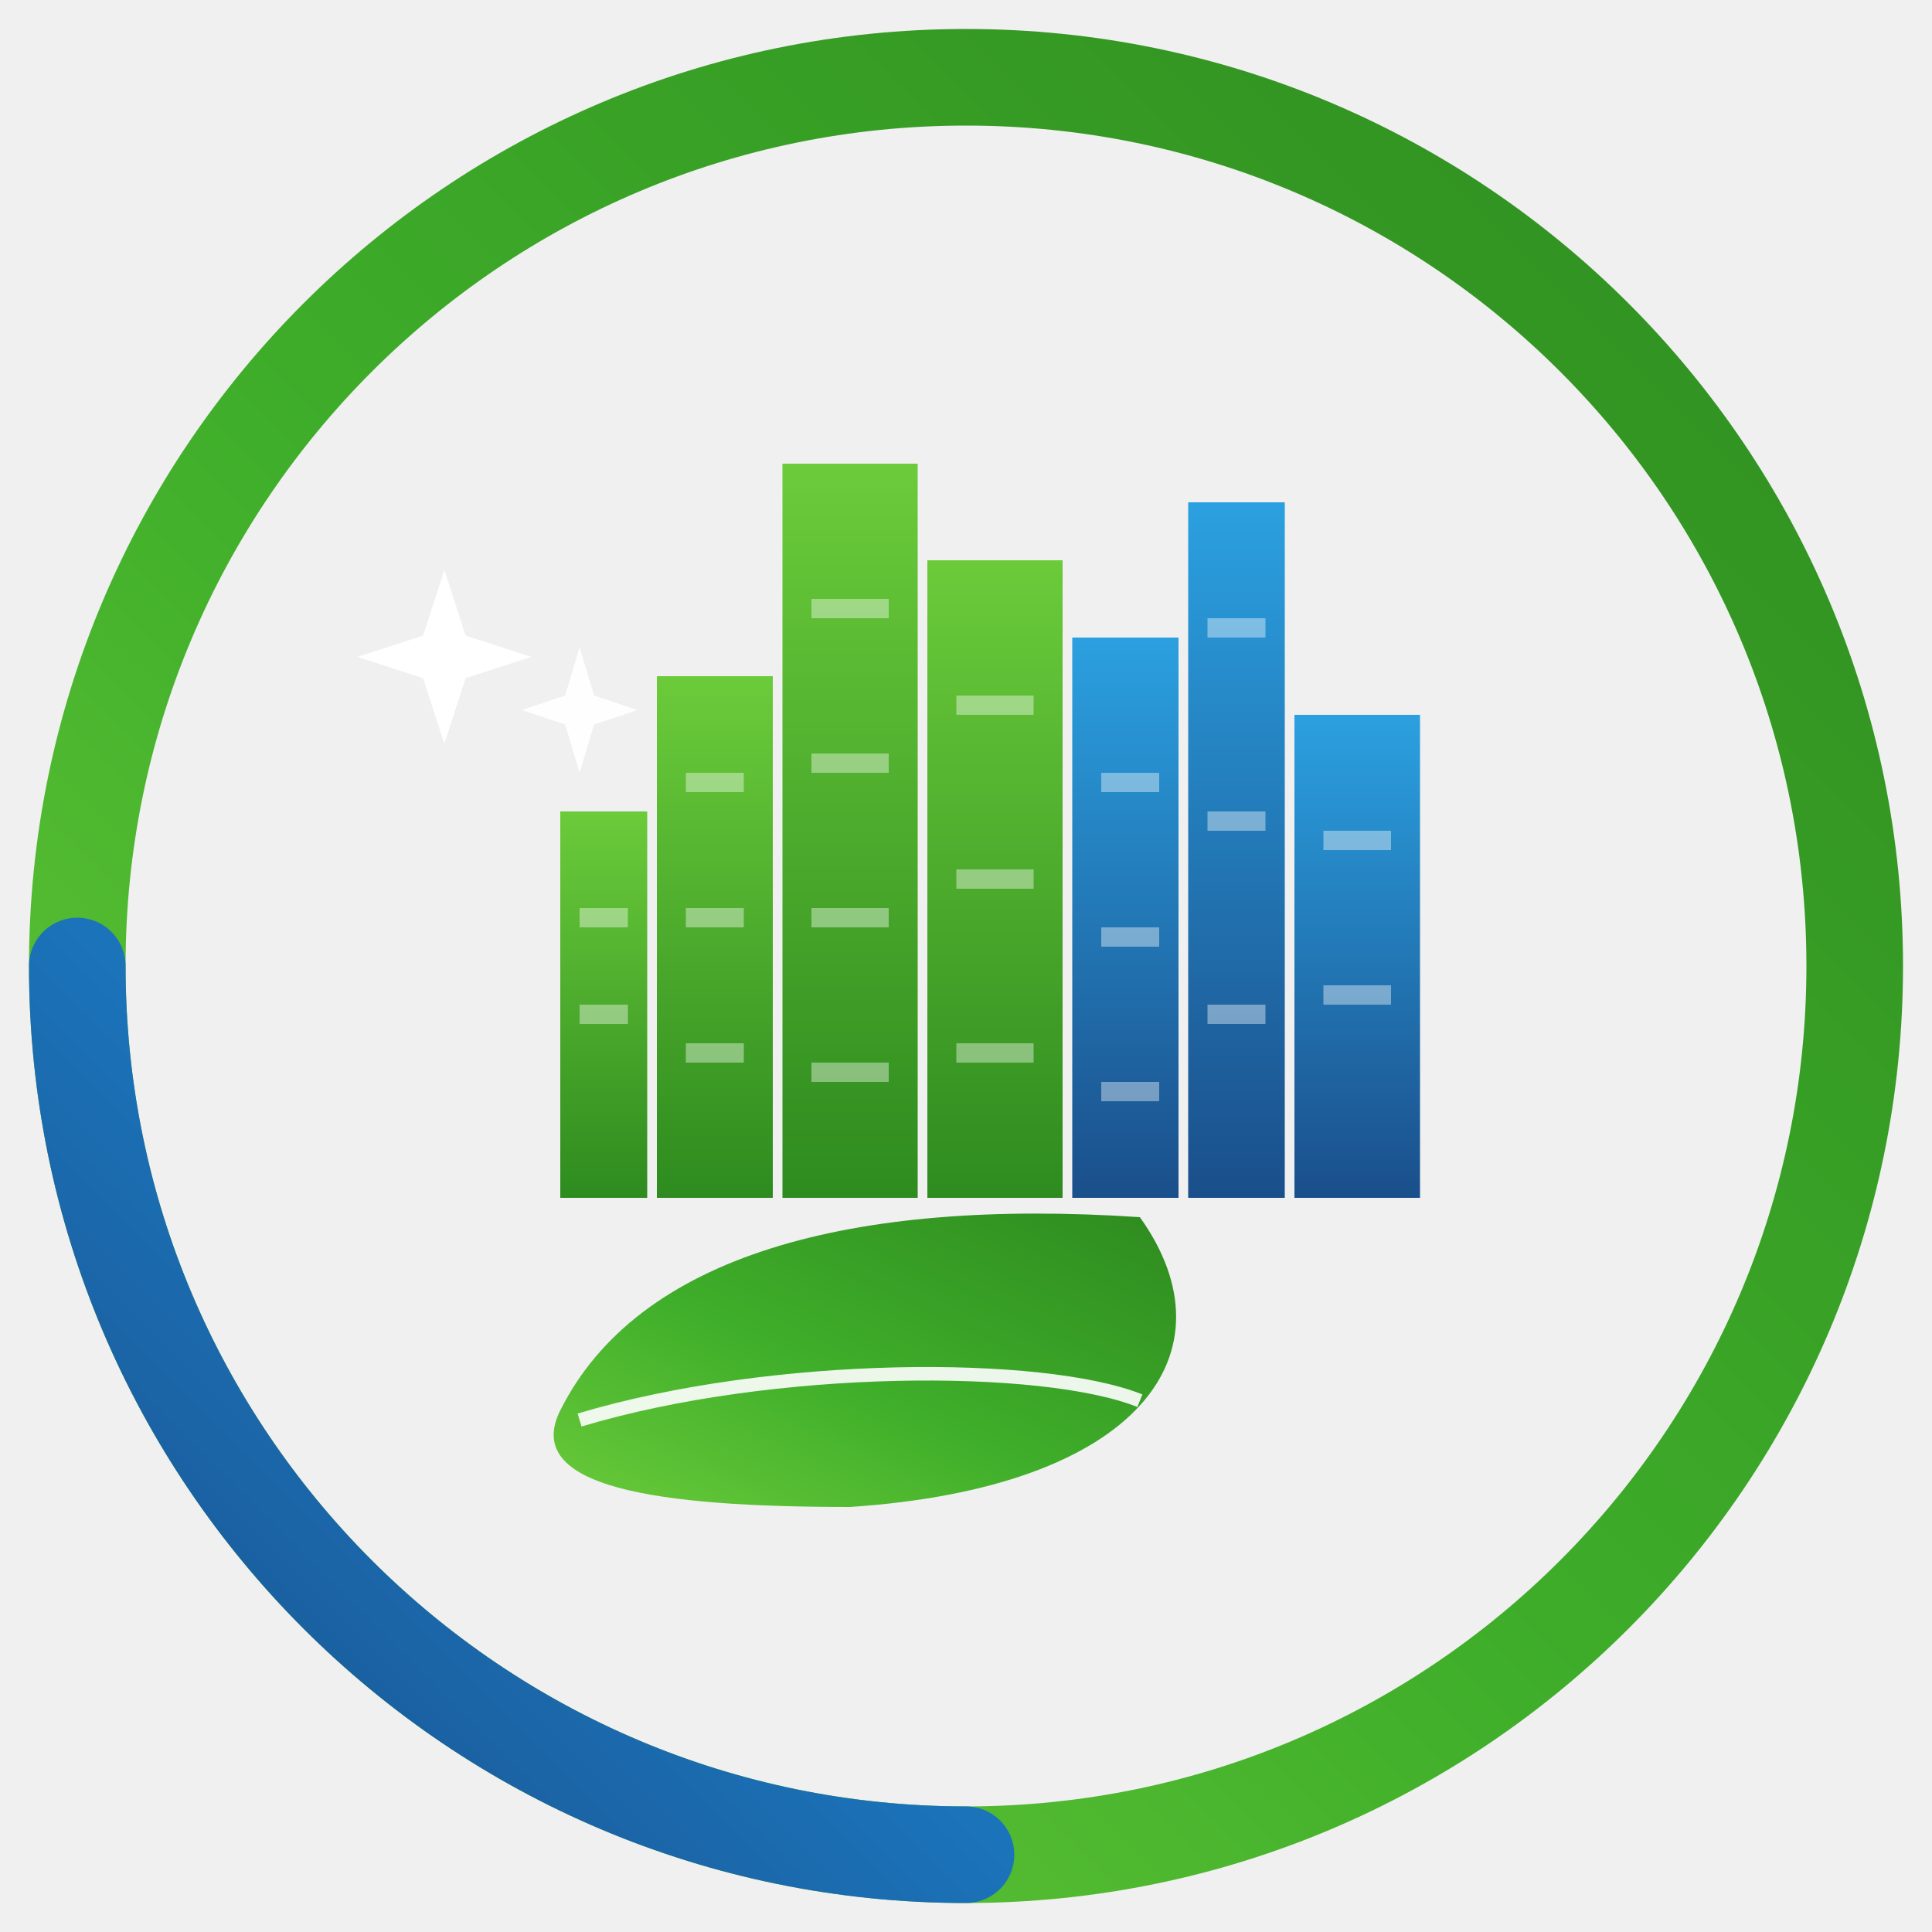
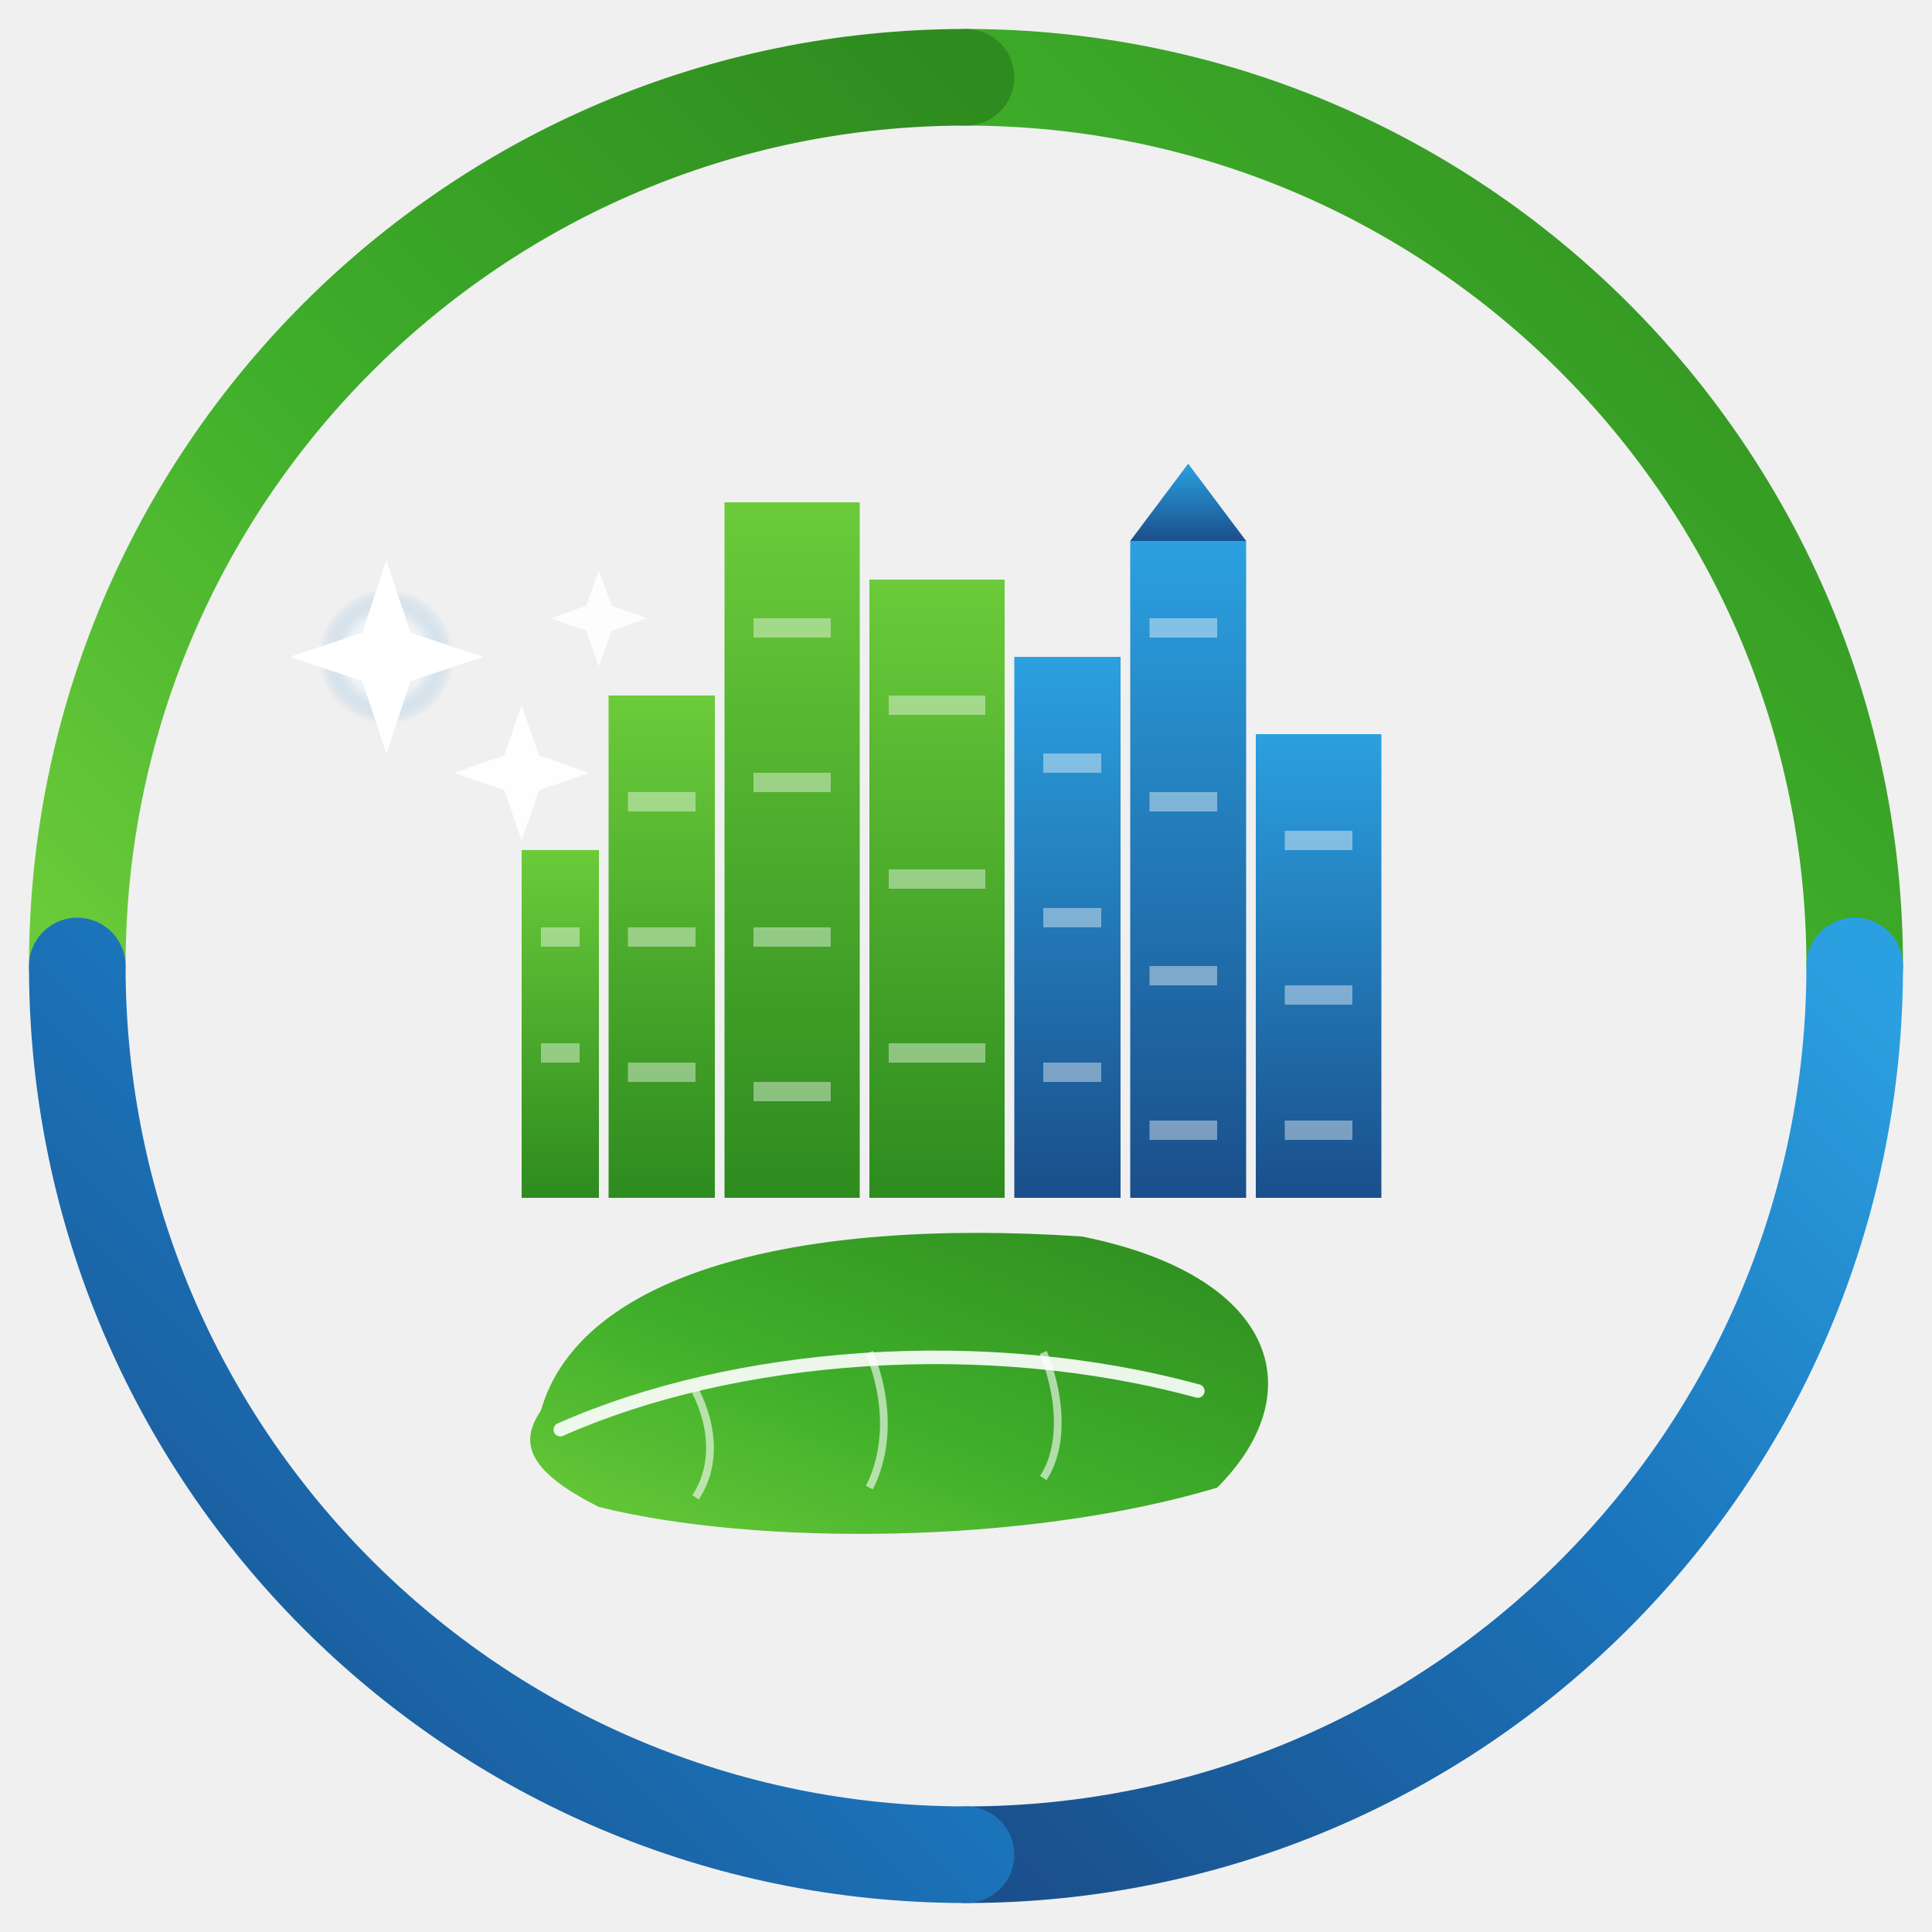
<svg xmlns="http://www.w3.org/2000/svg" viewBox="0 0 200 200" role="img" aria-label="ProClean">
  <defs>
    <linearGradient id="mark-ribbonBlue" x1="0%" y1="100%" x2="100%" y2="0%">
      <stop offset="0%" stop-color="#1A4F8B" />
      <stop offset="55%" stop-color="#1B75BC" />
      <stop offset="100%" stop-color="#2BA0E0" />
    </linearGradient>
    <linearGradient id="mark-ribbonGreen" x1="100%" y1="0%" x2="0%" y2="100%">
      <stop offset="0%" stop-color="#2E8B1F" />
      <stop offset="55%" stop-color="#3FAE2A" />
      <stop offset="100%" stop-color="#6BCB3A" />
    </linearGradient>
    <linearGradient id="mark-bldgGreen" x1="0%" y1="0%" x2="0%" y2="100%">
      <stop offset="0%" stop-color="#6BCB3A" />
      <stop offset="100%" stop-color="#2E8B1F" />
    </linearGradient>
    <linearGradient id="mark-bldgBlue" x1="0%" y1="0%" x2="0%" y2="100%">
      <stop offset="0%" stop-color="#2BA0E0" />
      <stop offset="100%" stop-color="#1A4F8B" />
    </linearGradient>
+     <radialGradient id="mark-sparkle" cx="50%" cy="50%" r="50%">
+       <stop offset="0%" stop-color="#ffffff" stop-opacity="1" />
+       <stop offset="60%" stop-color="#E6F3FB" stop-opacity="0.9" />
+       <stop offset="100%" stop-color="#1B75BC" stop-opacity="0" />
+     </radialGradient>
  </defs>
-   <circle cx="100" cy="100" r="92" fill="none" stroke="url(#mark-ribbonGreen)" stroke-width="10" />
-   <path d="M 100,192 A 92,92 0 0,1 8,100" fill="none" stroke="url(#mark-ribbonBlue)" stroke-width="10" stroke-linecap="round" />
-   <g transform="translate(58,42)">
-     <rect x="0" y="42" width="9" height="40" fill="url(#mark-bldgGreen)" />
-     <rect x="10" y="28" width="12" height="54" fill="url(#mark-bldgGreen)" />
-     <rect x="23" y="6" width="14" height="76" fill="url(#mark-bldgGreen)" />
-     <polygon points="38,16 52,16 52,82 38,82" fill="url(#mark-bldgGreen)" />
-     <rect x="53" y="24" width="11" height="58" fill="url(#mark-bldgBlue)" />
-     <rect x="65" y="10" width="10" height="72" fill="url(#mark-bldgBlue)" />
-     <rect x="76" y="32" width="13" height="50" fill="url(#mark-bldgBlue)" />
-     <g fill="#ffffff" opacity="0.40">
-       <rect x="2" y="52" width="5" height="2" />
-       <rect x="2" y="62" width="5" height="2" />
-       <rect x="13" y="38" width="6" height="2" />
-       <rect x="13" y="52" width="6" height="2" />
-       <rect x="13" y="66" width="6" height="2" />
-       <rect x="26" y="20" width="8" height="2" />
-       <rect x="26" y="36" width="8" height="2" />
-       <rect x="26" y="52" width="8" height="2" />
-       <rect x="26" y="68" width="8" height="2" />
-       <rect x="41" y="30" width="8" height="2" />
-       <rect x="41" y="48" width="8" height="2" />
-       <rect x="41" y="66" width="8" height="2" />
-       <rect x="56" y="38" width="6" height="2" />
-       <rect x="56" y="54" width="6" height="2" />
-       <rect x="56" y="70" width="6" height="2" />
-       <rect x="67" y="22" width="6" height="2" />
-       <rect x="67" y="42" width="6" height="2" />
-       <rect x="67" y="62" width="6" height="2" />
+   <path d="M 100,8 A 92,92 0 0,1 192,100" fill="none" stroke="url(#mark-ribbonGreen)" stroke-width="10" stroke-linecap="round" />
+   <path d="M 100,8 A 92,92 0 0,0 8,100" fill="none" stroke="url(#mark-ribbonGreen)" stroke-width="10" stroke-linecap="round" />
+   <path d="M 192,100 A 92,92 0 0,1 100,192" fill="none" stroke="url(#mark-ribbonBlue)" stroke-width="10" stroke-linecap="round" />
+   <path d="M 8,100 A 92,92 0 0,0 100,192" fill="none" stroke="url(#mark-ribbonBlue)" stroke-width="10" stroke-linecap="round" />
+   <g transform="translate(54,42)">
+     <rect x="0" y="46" width="8" height="36" fill="url(#mark-bldgGreen)" />
+     <rect x="9" y="30" width="11" height="52" fill="url(#mark-bldgGreen)" />
+     <rect x="21" y="10" width="14" height="72" fill="url(#mark-bldgGreen)" />
+     <polygon points="36,18 50,18 50,82 36,82" fill="url(#mark-bldgGreen)" />
+     <rect x="51" y="26" width="11" height="56" fill="url(#mark-bldgBlue)" />
+     <polygon points="63,14 75,14 75,82 63,82" fill="url(#mark-bldgBlue)" />
+     <polygon points="63,14 69,6 75,14" fill="url(#mark-bldgBlue)" />
+     <rect x="76" y="34" width="13" height="48" fill="url(#mark-bldgBlue)" />
+     <g fill="#ffffff" opacity="0.42">
+       <rect x="2" y="54" width="4" height="2" />
+       <rect x="2" y="66" width="4" height="2" />
+       <rect x="11" y="40" width="7" height="2" />
+       <rect x="11" y="54" width="7" height="2" />
+       <rect x="11" y="68" width="7" height="2" />
+       <rect x="24" y="22" width="8" height="2" />
+       <rect x="24" y="38" width="8" height="2" />
+       <rect x="24" y="54" width="8" height="2" />
+       <rect x="24" y="70" width="8" height="2" />
+       <rect x="38" y="30" width="10" height="2" />
+       <rect x="38" y="48" width="10" height="2" />
+       <rect x="38" y="66" width="10" height="2" />
+       <rect x="54" y="36" width="6" height="2" />
+       <rect x="54" y="52" width="6" height="2" />
+       <rect x="54" y="68" width="6" height="2" />
+       <rect x="65" y="22" width="7" height="2" />
+       <rect x="65" y="40" width="7" height="2" />
+       <rect x="65" y="58" width="7" height="2" />
+       <rect x="65" y="74" width="7" height="2" />
      <rect x="79" y="44" width="7" height="2" />
      <rect x="79" y="60" width="7" height="2" />
+       <rect x="79" y="74" width="7" height="2" />
    </g>
  </g>
-   <g transform="translate(46,68)">
-     <path d="M 0,-9 L 2.2,-2.2 L 9,0 L 2.2,2.2 L 0,9 L -2.2,2.2 L -9,0 L -2.2,-2.2 Z" fill="#ffffff" />
-     <path d="M 14,12 L 15.5,7 L 20,5.5 L 15.5,4 L 14,-1 L 12.5,4 L 8,5.5 L 12.5,7 Z" fill="#ffffff" opacity="0.9" />
+   <g transform="translate(40,68)">
+     <g>
+       <circle cx="0" cy="0" r="7" fill="url(#mark-sparkle)" opacity="0.5" />
+       <path d="M 0,-10 L 2.5,-2.5 L 10,0 L 2.5,2.5 L 0,10 L -2.5,2.5 L -10,0 L -2.5,-2.5 Z" fill="#ffffff" />
+     </g>
+     <g transform="translate(14,12)">
+       <path d="M 0,-7 L 1.8,-1.8 L 7,0 L 1.8,1.8 L 0,7 L -1.8,1.8 L -7,0 L -1.8,-1.8 Z" fill="#ffffff" opacity="0.95" />
+     </g>
+     <g transform="translate(22,-4)">
+       <path d="M 0,-5 L 1.3,-1.3 L 5,0 L 1.3,1.3 L 0,5 L -1.3,1.3 L -5,0 L -1.3,-1.3 Z" fill="#ffffff" opacity="0.85" />
+     </g>
  </g>
-   <g transform="translate(58,138)">
-     <path d="M 0,8 C 8,-8 30,-14 60,-12 C 70,2 60,16 30,18 C 10,18 -4,16 0,8 Z" fill="url(#mark-ribbonGreen)" />
-     <path d="M 2,9 C 22,3 50,3 60,7" stroke="#ffffff" stroke-width="1.4" fill="none" opacity="0.9" />
+   <g transform="translate(56,140)">
+     <path d="M 0,6              C 4,-8 26,-14 56,-12              C 76,-8 80,4 70,14              C 50,20 22,20 6,16              C -2,12 -2,9 0,6 Z" fill="url(#mark-ribbonGreen)" />
+     <path d="M 2,8 C 20,0 46,-2 68,4" stroke="#ffffff" stroke-width="1.4" fill="none" stroke-linecap="round" opacity="0.9" />
+     <path d="M 16,4 C 18,8 18,12 16,15" stroke="#ffffff" stroke-width="0.8" fill="none" opacity="0.6" />
+     <path d="M 34,0 C 36,5 36,10 34,14" stroke="#ffffff" stroke-width="0.8" fill="none" opacity="0.6" />
+     <path d="M 52,0 C 54,5 54,10 52,13" stroke="#ffffff" stroke-width="0.8" fill="none" opacity="0.6" />
  </g>
</svg>
